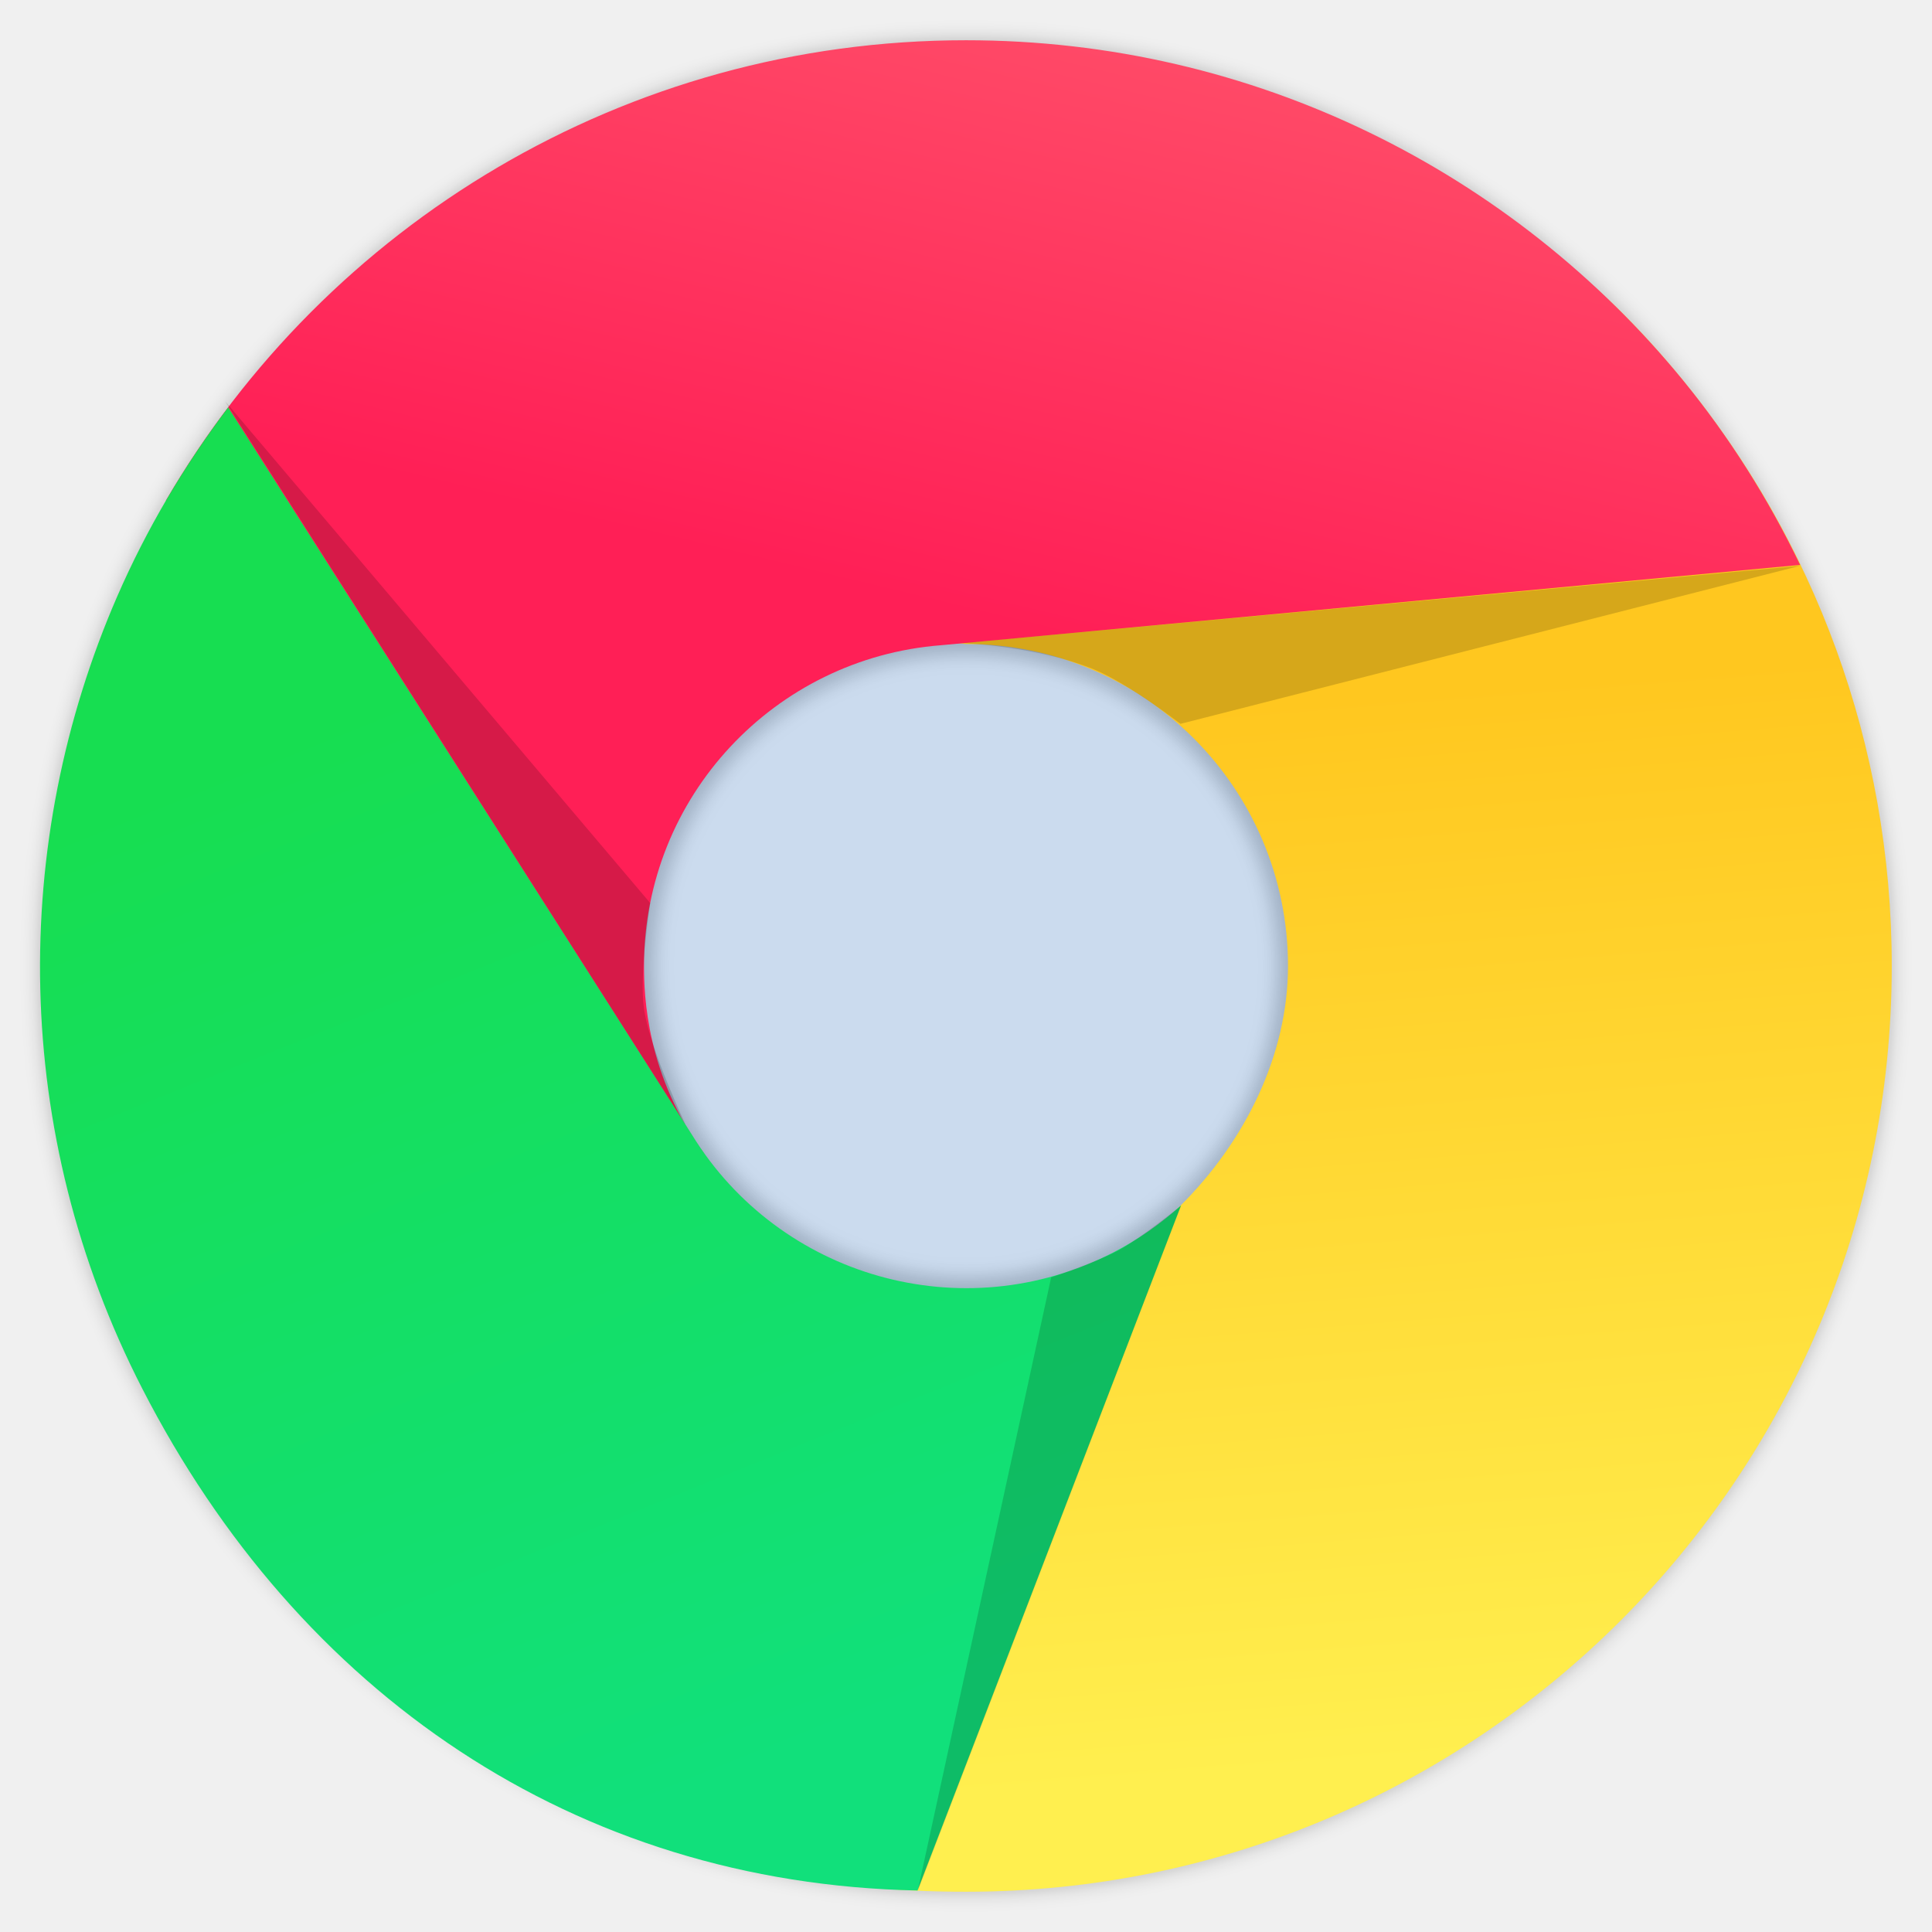
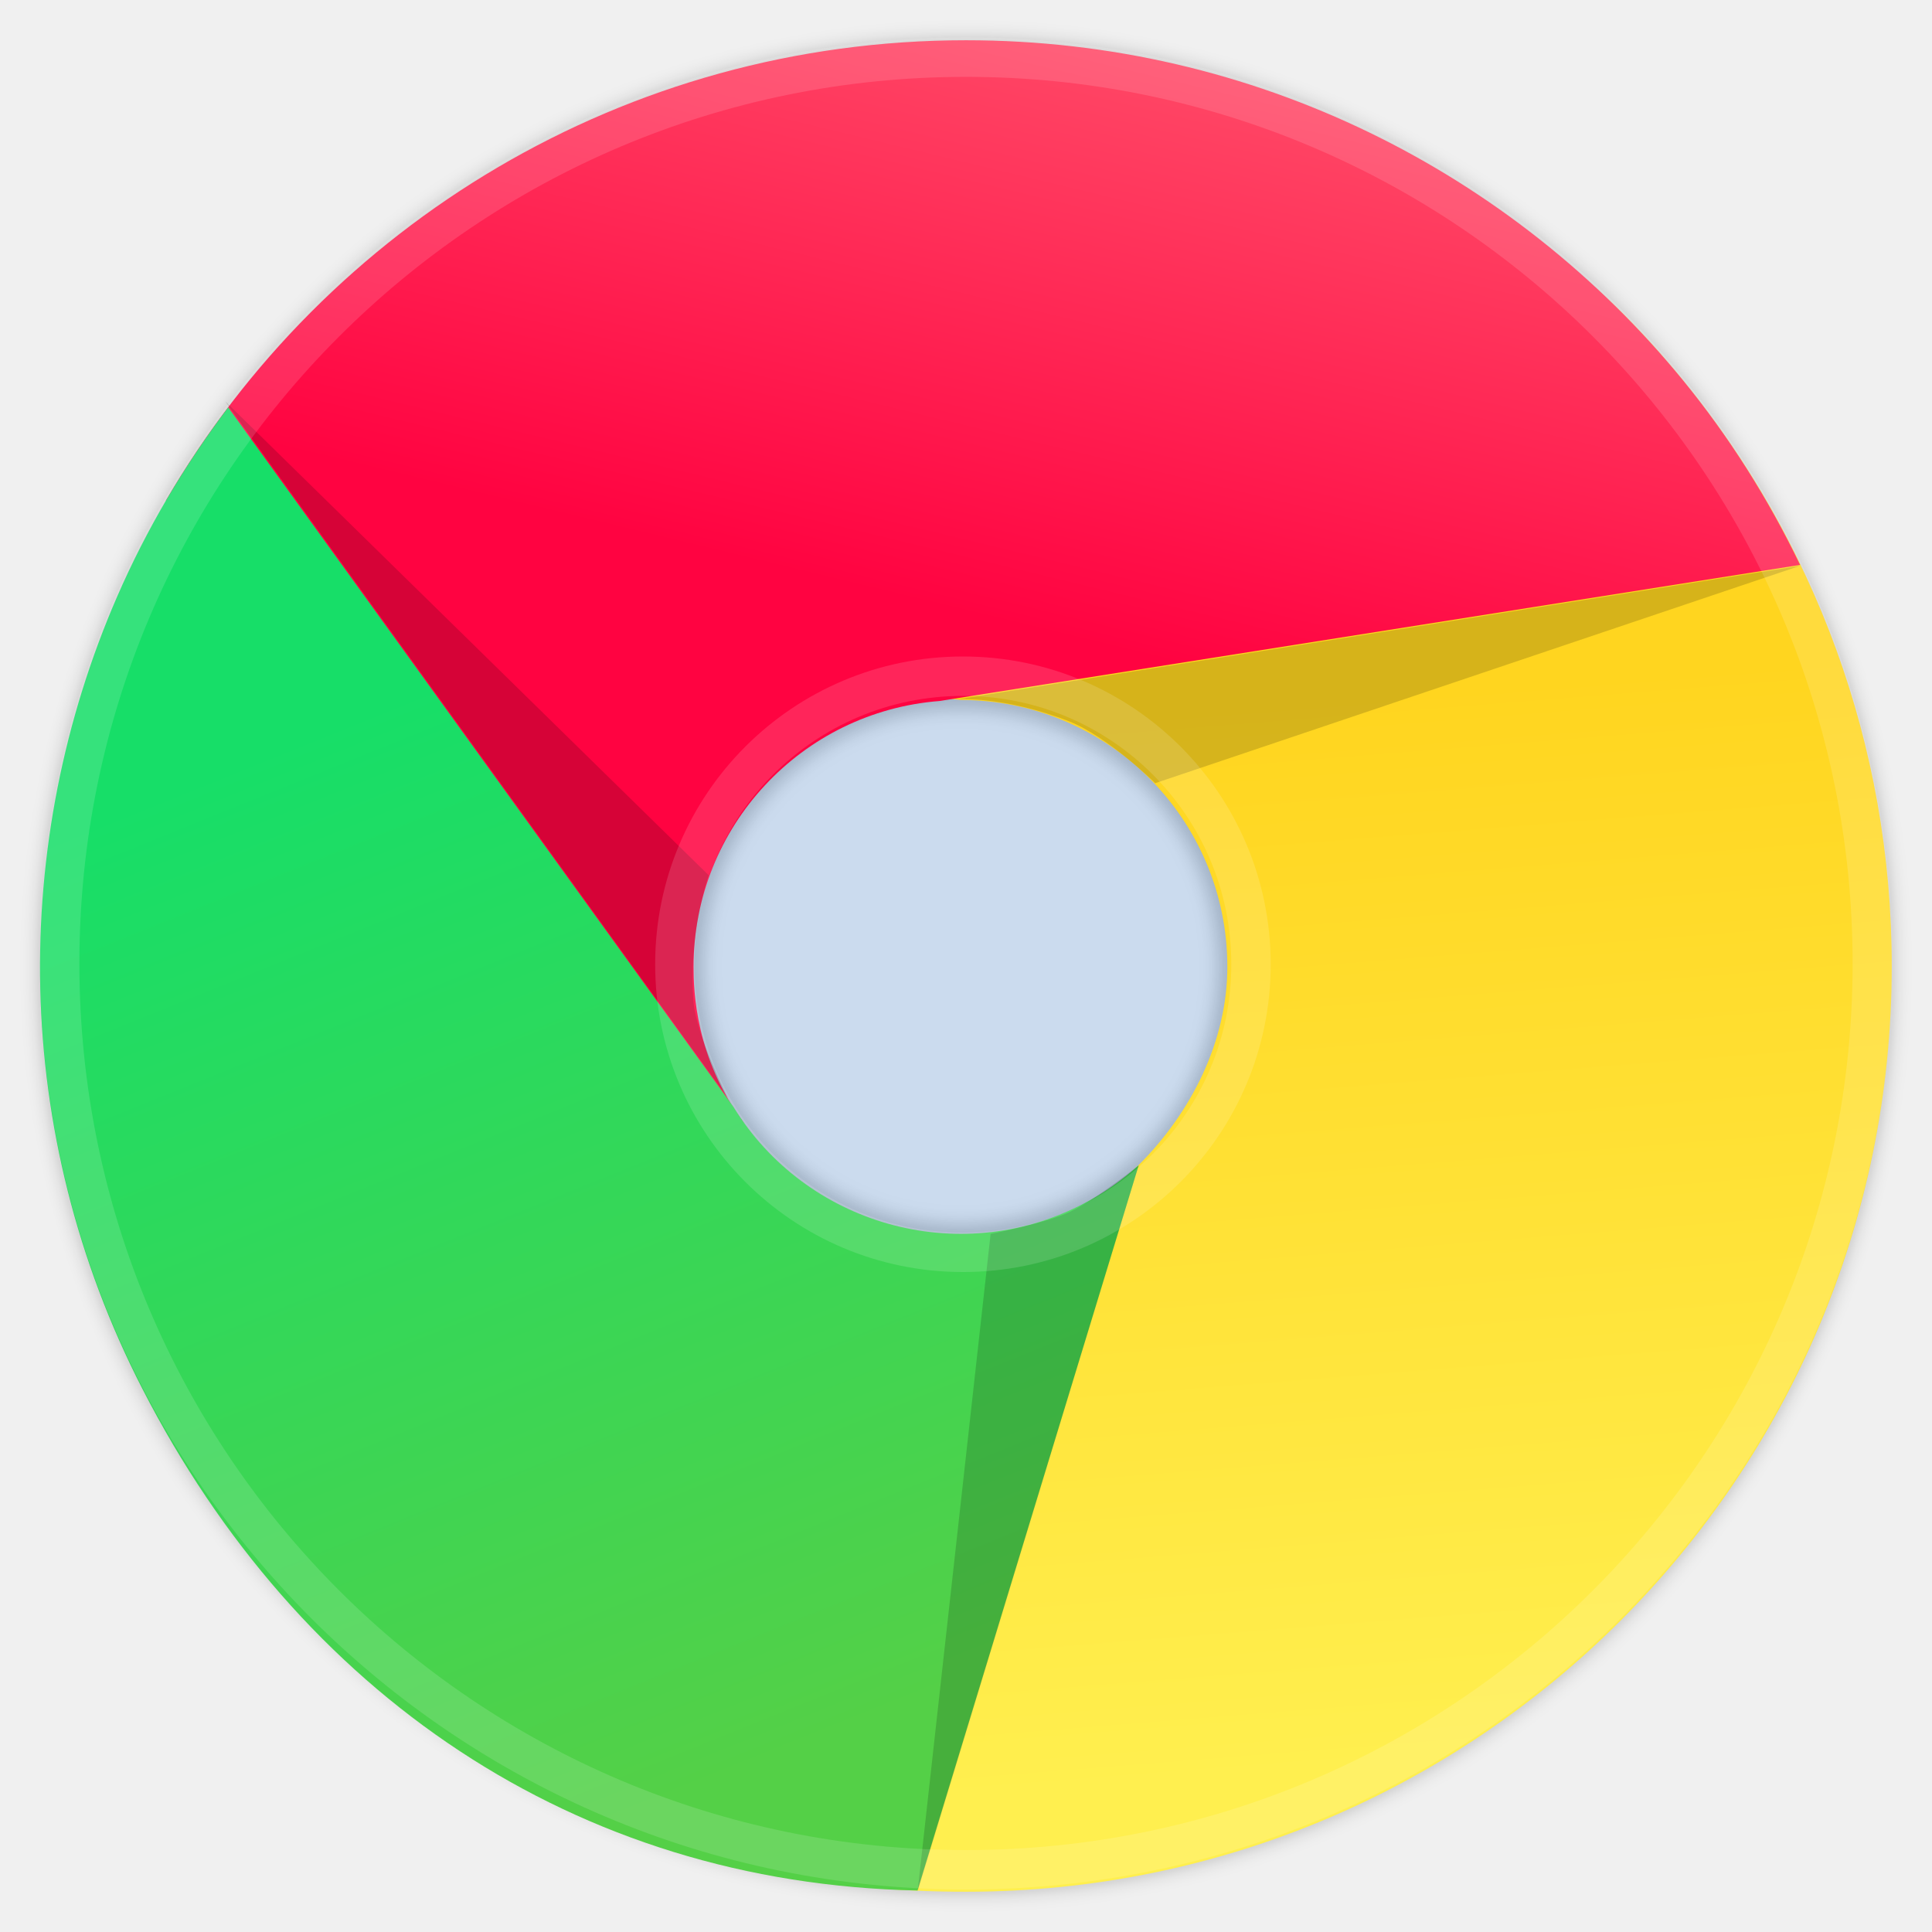
<svg xmlns="http://www.w3.org/2000/svg" xmlns:xlink="http://www.w3.org/1999/xlink" height="48" viewBox="0 0 48 48" width="48" id="svg2" version="1.1">
  <defs id="defs22">
    <linearGradient id="linearGradient4326">
-       <stop style="stop-color:#ff1f56;stop-opacity:1" offset="0" id="stop4328" />
+       <stop style="stop-color:#ff0341;stop-opacity:1" offset="0" id="stop4328" />
      <stop style="stop-color:#ff4c68;stop-opacity:1" offset="1" id="stop4330" />
    </linearGradient>
    <linearGradient id="linearGradient4318">
      <stop style="stop-color:#ffef4f;stop-opacity:1" offset="0" id="stop4320" />
-       <stop style="stop-color:#ffc71f;stop-opacity:1" offset="1" id="stop4322" />
+       <stop style="stop-color:#ffd51f;stop-opacity:1" offset="1" id="stop4322" />
    </linearGradient>
    <linearGradient id="linearGradient4310">
-       <stop style="stop-color:#17de51;stop-opacity:1" offset="0" id="stop4312" />
-       <stop style="stop-color:#11e07b;stop-opacity:1" offset="1" id="stop4314" />
+       <stop style="stop-color:#17de68;stop-opacity:1" offset="0" id="stop4312" />
+       <stop style="stop-color:#54d047;stop-opacity:1" offset="1" id="stop4314" />
    </linearGradient>
    <linearGradient id="linearGradient4261">
      <stop style="stop-color:#000000;stop-opacity:1;" offset="0" id="stop4263" />
      <stop style="stop-color:#000000;stop-opacity:0;" offset="1" id="stop4265" />
    </linearGradient>
    <linearGradient id="linearGradient49897">
      <stop style="stop-color:#176875;stop-opacity:1" offset="0" id="stop49899" />
      <stop style="stop-color:#186a77;stop-opacity:1" offset="1" id="stop49901" />
    </linearGradient>
    <linearGradient id="linearGradient4536">
      <stop style="stop-color:#b6b6b6;stop-opacity:1" offset="0" id="stop4538" />
      <stop id="stop4544" offset="0.482" style="stop-color:#ffffff;stop-opacity:1;" />
      <stop style="stop-color:#cfcfcf;stop-opacity:1" offset="1" id="stop4540" />
    </linearGradient>
    <linearGradient id="linearGradient4492">
      <stop style="stop-color:#165dc2;stop-opacity:1;" offset="0" id="stop4494" />
      <stop style="stop-color:#1680c2;stop-opacity:1" offset="1" id="stop4496" />
    </linearGradient>
    <filter style="color-interpolation-filters:sRGB" id="filter4672">
      <feGaussianBlur stdDeviation="19.54" id="feGaussianBlur4674" />
    </filter>
    <filter style="color-interpolation-filters:sRGB" id="filter4680">
      <feDiffuseLighting id="feDiffuseLighting4682" />
    </filter>
    <linearGradient gradientTransform="translate(-29.321,-3.241)" xlink:href="#linearGradient4492" id="linearGradient4498-3" x1="32.948" y1="16.16" x2="41.58" y2="6.42" gradientUnits="userSpaceOnUse" />
    <linearGradient gradientTransform="translate(-29.321,-3.241)" xlink:href="#linearGradient4536" id="linearGradient4542-0" x1="29.321" y1="10.72" x2="44.279" y2="10.72" gradientUnits="userSpaceOnUse" />
    <linearGradient id="linearGradient3244">
      <stop id="stop3246" offset="0" style="stop-color:#d0611f;stop-opacity:1" />
      <stop id="stop3248" offset="1" style="stop-color:#f77a2c;stop-opacity:1" />
    </linearGradient>
    <linearGradient xlink:href="#linearGradient3244" id="linearGradient3242-3" gradientUnits="userSpaceOnUse" gradientTransform="matrix(0.494382,0,0,0.494382,-34.11236,-485.6622)" x1="78.897" y1="1042.14" x2="78.897" y2="982.428" />
    <symbol id="icon-refresh" viewBox="0 0 24 28">
      <path class="path1" d="M23.609 16.5c0 0.031 0 0.078-0.016 0.109-1.328 5.531-5.891 9.391-11.656 9.391-3.047 0-6-1.203-8.219-3.313l-2.016 2.016c-0.187 0.187-0.438 0.297-0.703 0.297-0.547 0-1-0.453-1-1v-7c0-0.547 0.453-1 1-1h7c0.547 0 1 0.453 1 1 0 0.266-0.109 0.516-0.297 0.703l-2.141 2.141c1.469 1.375 3.422 2.156 5.437 2.156 2.781 0 5.359-1.437 6.813-3.813 0.375-0.609 0.562-1.203 0.828-1.828 0.078-0.219 0.234-0.359 0.469-0.359h3c0.281 0 0.5 0.234 0.5 0.5zM24 4v7c0 0.547-0.453 1-1 1h-7c-0.547 0-1-0.453-1-1 0-0.266 0.109-0.516 0.297-0.703l2.156-2.156c-1.484-1.375-3.437-2.141-5.453-2.141-2.781 0-5.359 1.437-6.813 3.813-0.375 0.609-0.562 1.203-0.828 1.828-0.078 0.219-0.234 0.359-0.469 0.359h-3.109c-0.281 0-0.5-0.234-0.5-0.5v-0.109c1.344-5.547 5.953-9.391 11.719-9.391 3.063 0 6.047 1.219 8.266 3.313l2.031-2.016c0.187-0.187 0.438-0.297 0.703-0.297 0.547 0 1 0.453 1 1z" id="path9854" />
    </symbol>
    <symbol id="symbol5687">
      <path d="M24 10V2L14 12l10 10v-8c6.63 0 12 5.37 12 12s-5.37 12-12 12-12-5.37-12-12H8c0 8.84 7.16 16 16 16s16-7.16 16-16-7.16-16-16-16z" style="stroke:none" id="path5691" />
    </symbol>
    <symbol id="symbol20353">
      <path d="M35.3 12.7C32.41 9.8 28.42 8 24 8 15.16 8 8.02 15.16 8.02 24S15.16 40 24 40c7.45 0 13.69-5.1 15.46-12H35.3c-1.65 4.66-6.07 8-11.3 8-6.63 0-12-5.37-12-12s5.37-12 12-12c3.31 0 6.28 1.38 8.45 3.55L26 22h14V8l-4.7 4.7z" style="stroke:none" id="path20357" />
    </symbol>
    <linearGradient xlink:href="#linearGradient49897" id="linearGradient49903-2" x1="24.334" y1="44.352" x2="24.334" y2="-0.6" gradientUnits="userSpaceOnUse" />
    <linearGradient xlink:href="#linearGradient49897" id="linearGradient50365" gradientUnits="userSpaceOnUse" x1="24.334" y1="44.352" x2="24.334" y2="-0.6" gradientTransform="matrix(1.051483,0,0,1.051483,-1.235944,-1.105721)" />
    <linearGradient xlink:href="#linearGradient4261" id="linearGradient4267" x1="8.02" y1="24" x2="40" y2="24" gradientUnits="userSpaceOnUse" />
    <linearGradient xlink:href="#linearGradient4310" id="linearGradient4316" x1="8" y1="18.105" x2="18.462" y2="44" gradientUnits="userSpaceOnUse" />
    <linearGradient xlink:href="#linearGradient4318" id="linearGradient4324" x1="32.609" y1="44" x2="30.498" y2="17.502" gradientUnits="userSpaceOnUse" />
    <linearGradient xlink:href="#linearGradient4326" id="linearGradient4332" x1="22.716" y1="14.943" x2="26.34" y2="-0.083" gradientUnits="userSpaceOnUse" />
    <filter style="color-interpolation-filters:sRGB" id="filter4210" x="-0.012" width="1.024" y="-0.012" height="1.024">
      <feGaussianBlur stdDeviation="0.23" id="feGaussianBlur4212" />
    </filter>
  </defs>
  <g id="layer6" style="display:none;opacity:1">
    <rect style="color:#000000;clip-rule:nonzero;display:inline;overflow:visible;visibility:visible;opacity:1;isolation:auto;mix-blend-mode:normal;color-interpolation:sRGB;color-interpolation-filters:linearRGB;solid-color:#000000;solid-opacity:1;fill:#ffffff;fill-opacity:1;fill-rule:nonzero;stroke:none;stroke-width:0.201;stroke-linecap:butt;stroke-linejoin:miter;stroke-miterlimit:4;stroke-dasharray:none;stroke-dashoffset:0;stroke-opacity:1;marker:none;marker-start:none;marker-mid:none;marker-end:none;paint-order:normal;color-rendering:auto;image-rendering:auto;shape-rendering:auto;text-rendering:auto;enable-background:accumulate" id="rect49905" width="60" height="60" x="-6" y="-6" rx="0" ry="2.4035539e-06" />
  </g>
  <g id="layer7" style="display:inline">
-     <path style="color:#000000;clip-rule:nonzero;display:inline;overflow:visible;visibility:visible;opacity:1;isolation:auto;mix-blend-mode:normal;color-interpolation:sRGB;color-interpolation-filters:linearRGB;solid-color:#000000;solid-opacity:1;fill:#000000;fill-opacity:0.235;fill-rule:nonzero;stroke:none;stroke-width:1;stroke-linecap:square;stroke-linejoin:miter;stroke-miterlimit:4;stroke-dasharray:none;stroke-dashoffset:0;stroke-opacity:1;marker:none;marker-start:none;marker-mid:none;marker-end:none;paint-order:normal;color-rendering:auto;image-rendering:auto;shape-rendering:auto;text-rendering:auto;enable-background:accumulate;filter:url(#filter4210)" d="M 24 1 A 23 23 0 0 0 1 24 A 23 23 0 0 0 24 47 A 23 23 0 0 0 47 24 A 23 23 0 0 0 24 1 z M 24 16.25 A 7.75 7.75 0 0 1 31.75 24 A 7.75 7.75 0 0 1 24 31.75 A 7.75 7.75 0 0 1 16.25 24 A 7.75 7.75 0 0 1 24 16.25 z " id="path4208" />
-     <path style="fill:#4690eb;fill-opacity:0.215;fill-rule:evenodd;stroke:none;stroke-width:1.983;stroke-miterlimit:4;stroke-dasharray:none;stroke-opacity:1" id="path4207" d="m 24,32.383 c 4.63,0 8.383,-3.753 8.383,-8.383 0,-4.63 -3.753,-8.383 -8.383,-8.383 -4.63,0 -8.383,3.753 -8.383,8.383 0,4.63 3.753,8.383 8.383,8.383 z" />
-     <path style="fill:url(#linearGradient4324);fill-opacity:1;fill-rule:evenodd;stroke:none;stroke-width:1" d="M 26,3 C 13.297,3 3,13.297 3,26 3,38.703 11.297,47 24,47 36.703,47 47,36.703 47,24 47,18.476 45.052,13.407 41.807,9.441 37.589,4.289 33.178,3 26,3 Z m -2,13 c 4.418,0 8,3.582 8,8 0,4.418 -4.269,8.625 -8.688,8.625 C 18.894,32.625 14,28.418 14,24 c 0,-4.418 5.769,-8.562 10,-8 z" id="Oval-1" />
+     <path style="color:#000000;clip-rule:nonzero;display:inline;overflow:visible;visibility:visible;opacity:1;isolation:auto;mix-blend-mode:normal;color-interpolation:sRGB;color-interpolation-filters:linearRGB;solid-color:#000000;solid-opacity:1;fill:#000000;fill-opacity:0.235;fill-rule:nonzero;stroke:none;stroke-width:1;stroke-linecap:square;stroke-linejoin:miter;stroke-miterlimit:4;stroke-dasharray:none;stroke-dashoffset:0;stroke-opacity:1;marker:none;marker-start:none;marker-mid:none;marker-end:none;paint-order:normal;filter:url(#filter4210);color-rendering:auto;image-rendering:auto;shape-rendering:auto;text-rendering:auto;enable-background:accumulate" d="M 24,1 C 11.297,1 1,11.297 1,24 1,36.703 11.297,47 24,47 36.703,47 47,36.703 47,24 47,11.297 36.703,1 24,1 Z m -0.138,16.597 c 3.548,0 6.424,2.876 6.424,6.424 0,3.548 -2.876,6.424 -6.424,6.424 -3.548,0 -6.424,-2.876 -6.424,-6.424 0,-3.548 2.876,-6.424 6.424,-6.424 z" id="path4208" />
+     <path style="fill:#4690eb;fill-opacity:0.215;fill-rule:evenodd;stroke:none;stroke-width:1.983;stroke-miterlimit:4;stroke-dasharray:none;stroke-opacity:1" id="path4207" d="m 23.862,30.969 c 3.838,0 6.949,-3.111 6.949,-6.949 0,-3.838 -3.111,-6.949 -6.949,-6.949 -3.838,0 -6.949,3.111 -6.949,6.949 0,3.838 3.111,6.949 6.949,6.949 z" />
+     <path style="fill:url(#linearGradient4324);fill-opacity:1;fill-rule:evenodd;stroke:none;stroke-width:1" d="M 26,3 C 13.297,3 3,13.297 3,26 3,38.703 11.297,47 24,47 36.703,47 47,36.703 47,24 47,18.476 45.052,13.407 41.807,9.441 37.589,4.289 33.178,3 26,3 Z m -2.138,14.39 c 3.662,0 6.631,2.969 6.631,6.631 0,3.662 -3.539,7.149 -7.201,7.149 -3.662,0 -7.719,-3.487 -7.719,-7.149 0,-3.662 4.782,-7.097 8.289,-6.631 z" id="Oval-1" />
    <rect style="color:#000000;clip-rule:nonzero;display:inline;overflow:visible;visibility:visible;opacity:1;isolation:auto;mix-blend-mode:normal;color-interpolation:sRGB;color-interpolation-filters:linearRGB;solid-color:#000000;solid-opacity:1;fill:#ff0000;fill-opacity:1;fill-rule:nonzero;stroke:none;stroke-width:0.618;stroke-linecap:round;stroke-linejoin:miter;stroke-miterlimit:4;stroke-dasharray:none;stroke-dashoffset:0;stroke-opacity:0.771;marker:none;marker-start:none;marker-mid:none;marker-end:none;paint-order:normal;color-rendering:auto;image-rendering:auto;shape-rendering:auto;text-rendering:auto;enable-background:accumulate" id="rect4356" width="0" height="0" x="0" y="0" />
-     <path style="fill:url(#linearGradient4332);fill-opacity:1;fill-rule:evenodd;stroke:none;stroke-width:1" d="M 24,1 C 15.514,1 8.107,5.599 4.121,12.438 L 17.521,28.693 C 16.053,26.745 16,24.705 16,24 c 0,-4.207 3.25,-7.649 7.375,-7.969 L 44.723,14.035 C 43.929,12.387 42.953,10.842 41.807,9.441 37.589,4.289 31.178,1 24,1 Z" id="path4294" />
-     <path id="path4308" d="M 3.54,34.51 C 7.416,42.059 14.266,46.796 22.795,46.969 l 6.547,-17.021 c -0.501,0.45 -1.061,0.85 -1.688,1.172 -3.743,1.922 -8.289,0.604 -10.458,-2.92 L 5.669,10.121 C 4.565,11.58 3.637,13.154 2.914,14.814 0.257,20.92 0.26,28.124 3.54,34.51 Z" style="fill:url(#linearGradient4316);fill-opacity:1;fill-rule:evenodd;stroke:none;stroke-width:1" />
-     <path style="fill:#000000;fill-opacity:0.162;fill-rule:evenodd;stroke:none;stroke-width:1px;stroke-linecap:butt;stroke-linejoin:miter;stroke-opacity:1" d="M 5.594,9.969 16.156,22.438 c 0,0 -0.281,1.757 -0.156,2.625 0.145,1.008 1.031,2.875 1.031,2.875 z" id="path4340" />
-     <path id="path4342" d="m 44.719,14.058 -15.391,3.926 c 0,0 -1.277,-0.991 -2.135,-1.347 -1.418,-0.588 -3.288,-0.658 -3.288,-0.658 z" style="fill:#000000;fill-opacity:0.162;fill-rule:evenodd;stroke:none;stroke-width:1px;stroke-linecap:butt;stroke-linejoin:miter;stroke-opacity:1" />
-     <path style="fill:#000000;fill-opacity:0.162;fill-rule:evenodd;stroke:none;stroke-width:1px;stroke-linecap:butt;stroke-linejoin:miter;stroke-opacity:1" d="m 22.798,46.988 3.318,-15.252 c 0,0 1.154,-0.386 1.684,-0.677 0.555,-0.305 1.545,-1.107 1.545,-1.107 z" id="path4344" />
+     <path style="fill:url(#linearGradient4332);fill-opacity:1;fill-rule:evenodd;stroke:none;stroke-width:1" d="M 24,1 C 15.514,1 8.107,5.599 4.121,12.438 L 18.492,27.911 c -1.217,-1.615 -1.261,-3.305 -1.261,-3.89 0,-3.487 2.693,-6.34 6.113,-6.605 L 44.723,14.035 C 43.929,12.387 42.953,10.842 41.807,9.441 37.589,4.289 31.178,1 24,1 Z" id="path4294" />
+     <path id="path4308" d="M 3.54,34.51 C 7.416,42.059 14.266,46.796 22.795,46.969 l 5.495,-18.018 c -0.416,0.373 -0.879,0.704 -1.399,0.971 -3.102,1.593 -6.87,0.5 -8.668,-2.42 L 5.669,10.121 C 4.565,11.58 3.637,13.154 2.914,14.814 0.257,20.92 0.26,28.124 3.54,34.51 Z" style="fill:url(#linearGradient4316);fill-opacity:1;fill-rule:evenodd;stroke:none;stroke-width:1" />
+     <path style="fill:#000000;fill-opacity:0.162;fill-rule:evenodd;stroke:none;stroke-width:1px;stroke-linecap:butt;stroke-linejoin:miter;stroke-opacity:1" d="M 5.594,9.969 17.606,21.745 c 0,0 -0.517,1.524 -0.375,3.157 0.073,0.841 0.855,2.383 0.855,2.383 z" id="path4340" />
+     <path id="path4342" d="M 44.719,14.058 28.701,19.458 c 0,0 -1.17,-1.156 -2.149,-1.54 -1.598,-0.627 -2.77,-0.545 -2.77,-0.545 z" style="fill:#000000;fill-opacity:0.162;fill-rule:evenodd;stroke:none;stroke-width:1px;stroke-linecap:butt;stroke-linejoin:miter;stroke-opacity:1" />
+     <path style="fill:#000000;fill-opacity:0.162;fill-rule:evenodd;stroke:none;stroke-width:1px;stroke-linecap:butt;stroke-linejoin:miter;stroke-opacity:1" d="m 22.798,46.988 1.814,-16.333 c 0,0 1.34,-0.257 1.953,-0.539 0.63,-0.29 1.727,-1.163 1.727,-1.163 z" id="path4344" />
    <path d="m 76.503,32.478 c 4.975,0 9.008,-4.033 9.008,-9.008 0,-4.975 -4.033,-9.008 -9.008,-9.008 -4.975,0 -9.008,4.033 -9.008,9.008 0,4.975 4.033,9.008 9.008,9.008 z" id="path4334" style="fill:#24b0ff;fill-opacity:1;fill-rule:evenodd;stroke:#ffffff;stroke-width:1.983;stroke-miterlimit:4;stroke-dasharray:none;stroke-opacity:1" />
+     <path id="path7729" d="m 24,1.42 c -12.436,0 -22.517,10.081 -22.517,22.517 0,12.436 10.081,22.517 22.517,22.517 12.436,0 22.517,-10.081 22.517,-22.517 0,-12.436 -10.081,-22.517 -22.517,-22.517 z m -0.076,15.38 c 3.953,0 7.157,3.204 7.157,7.157 0,3.953 -3.204,7.157 -7.157,7.157 -3.953,0 -7.157,-3.204 -7.157,-7.157 0,-3.953 3.204,-7.157 7.157,-7.157 z" style="color:#000000;clip-rule:nonzero;display:inline;overflow:visible;visibility:visible;opacity:1;isolation:auto;mix-blend-mode:normal;color-interpolation:sRGB;color-interpolation-filters:linearRGB;solid-color:#000000;solid-opacity:1;fill:none;fill-opacity:0.235;fill-rule:evenodd;stroke:#ffffff;stroke-width:0.979;stroke-linecap:butt;stroke-linejoin:miter;stroke-miterlimit:4;stroke-dasharray:none;stroke-dashoffset:0;stroke-opacity:0.135;marker:none;marker-start:none;marker-mid:none;marker-end:none;paint-order:normal;color-rendering:auto;image-rendering:auto;shape-rendering:auto;text-rendering:auto;enable-background:accumulate" />
  </g>
  <g id="layer1" style="display:none">
    <rect rx="6.65" ry="6.65" y="4.05" x="4.05" height="39.9" width="39.9" id="rect5279-6" style="display:inline;opacity:1;fill:none;fill-opacity:0.95;stroke:#ff1300;stroke-width:0.1;stroke-linecap:square;stroke-linejoin:miter;stroke-miterlimit:4;stroke-dasharray:0.1, 0.2;stroke-dashoffset:0;stroke-opacity:1;paint-order:normal" />
    <circle r="15.95" cy="24" cx="24" id="path5297-7" style="display:inline;opacity:1;fill:none;fill-opacity:0.95;stroke:#ff1300;stroke-width:0.1;stroke-linecap:square;stroke-linejoin:miter;stroke-miterlimit:4;stroke-dasharray:0.1, 0.199;stroke-dashoffset:0;stroke-opacity:1;paint-order:normal" />
    <circle style="display:inline;opacity:1;fill:none;fill-opacity:0.95;stroke:#ff1300;stroke-width:0.025;stroke-linecap:square;stroke-linejoin:miter;stroke-miterlimit:4;stroke-dasharray:0.025, 0.05;stroke-dashoffset:0;stroke-opacity:1;paint-order:normal" id="circle5299-5" cx="24" cy="24" r="3.988" />
    <circle style="display:inline;opacity:1;fill:none;fill-opacity:0.95;stroke:#ff00dc;stroke-width:0.15;stroke-linecap:square;stroke-linejoin:miter;stroke-miterlimit:4;stroke-dasharray:0.15, 0.299;stroke-dashoffset:0;stroke-opacity:1;paint-order:normal" id="circle5277" cx="24" cy="24" r="23.925" />
  </g>
</svg>
